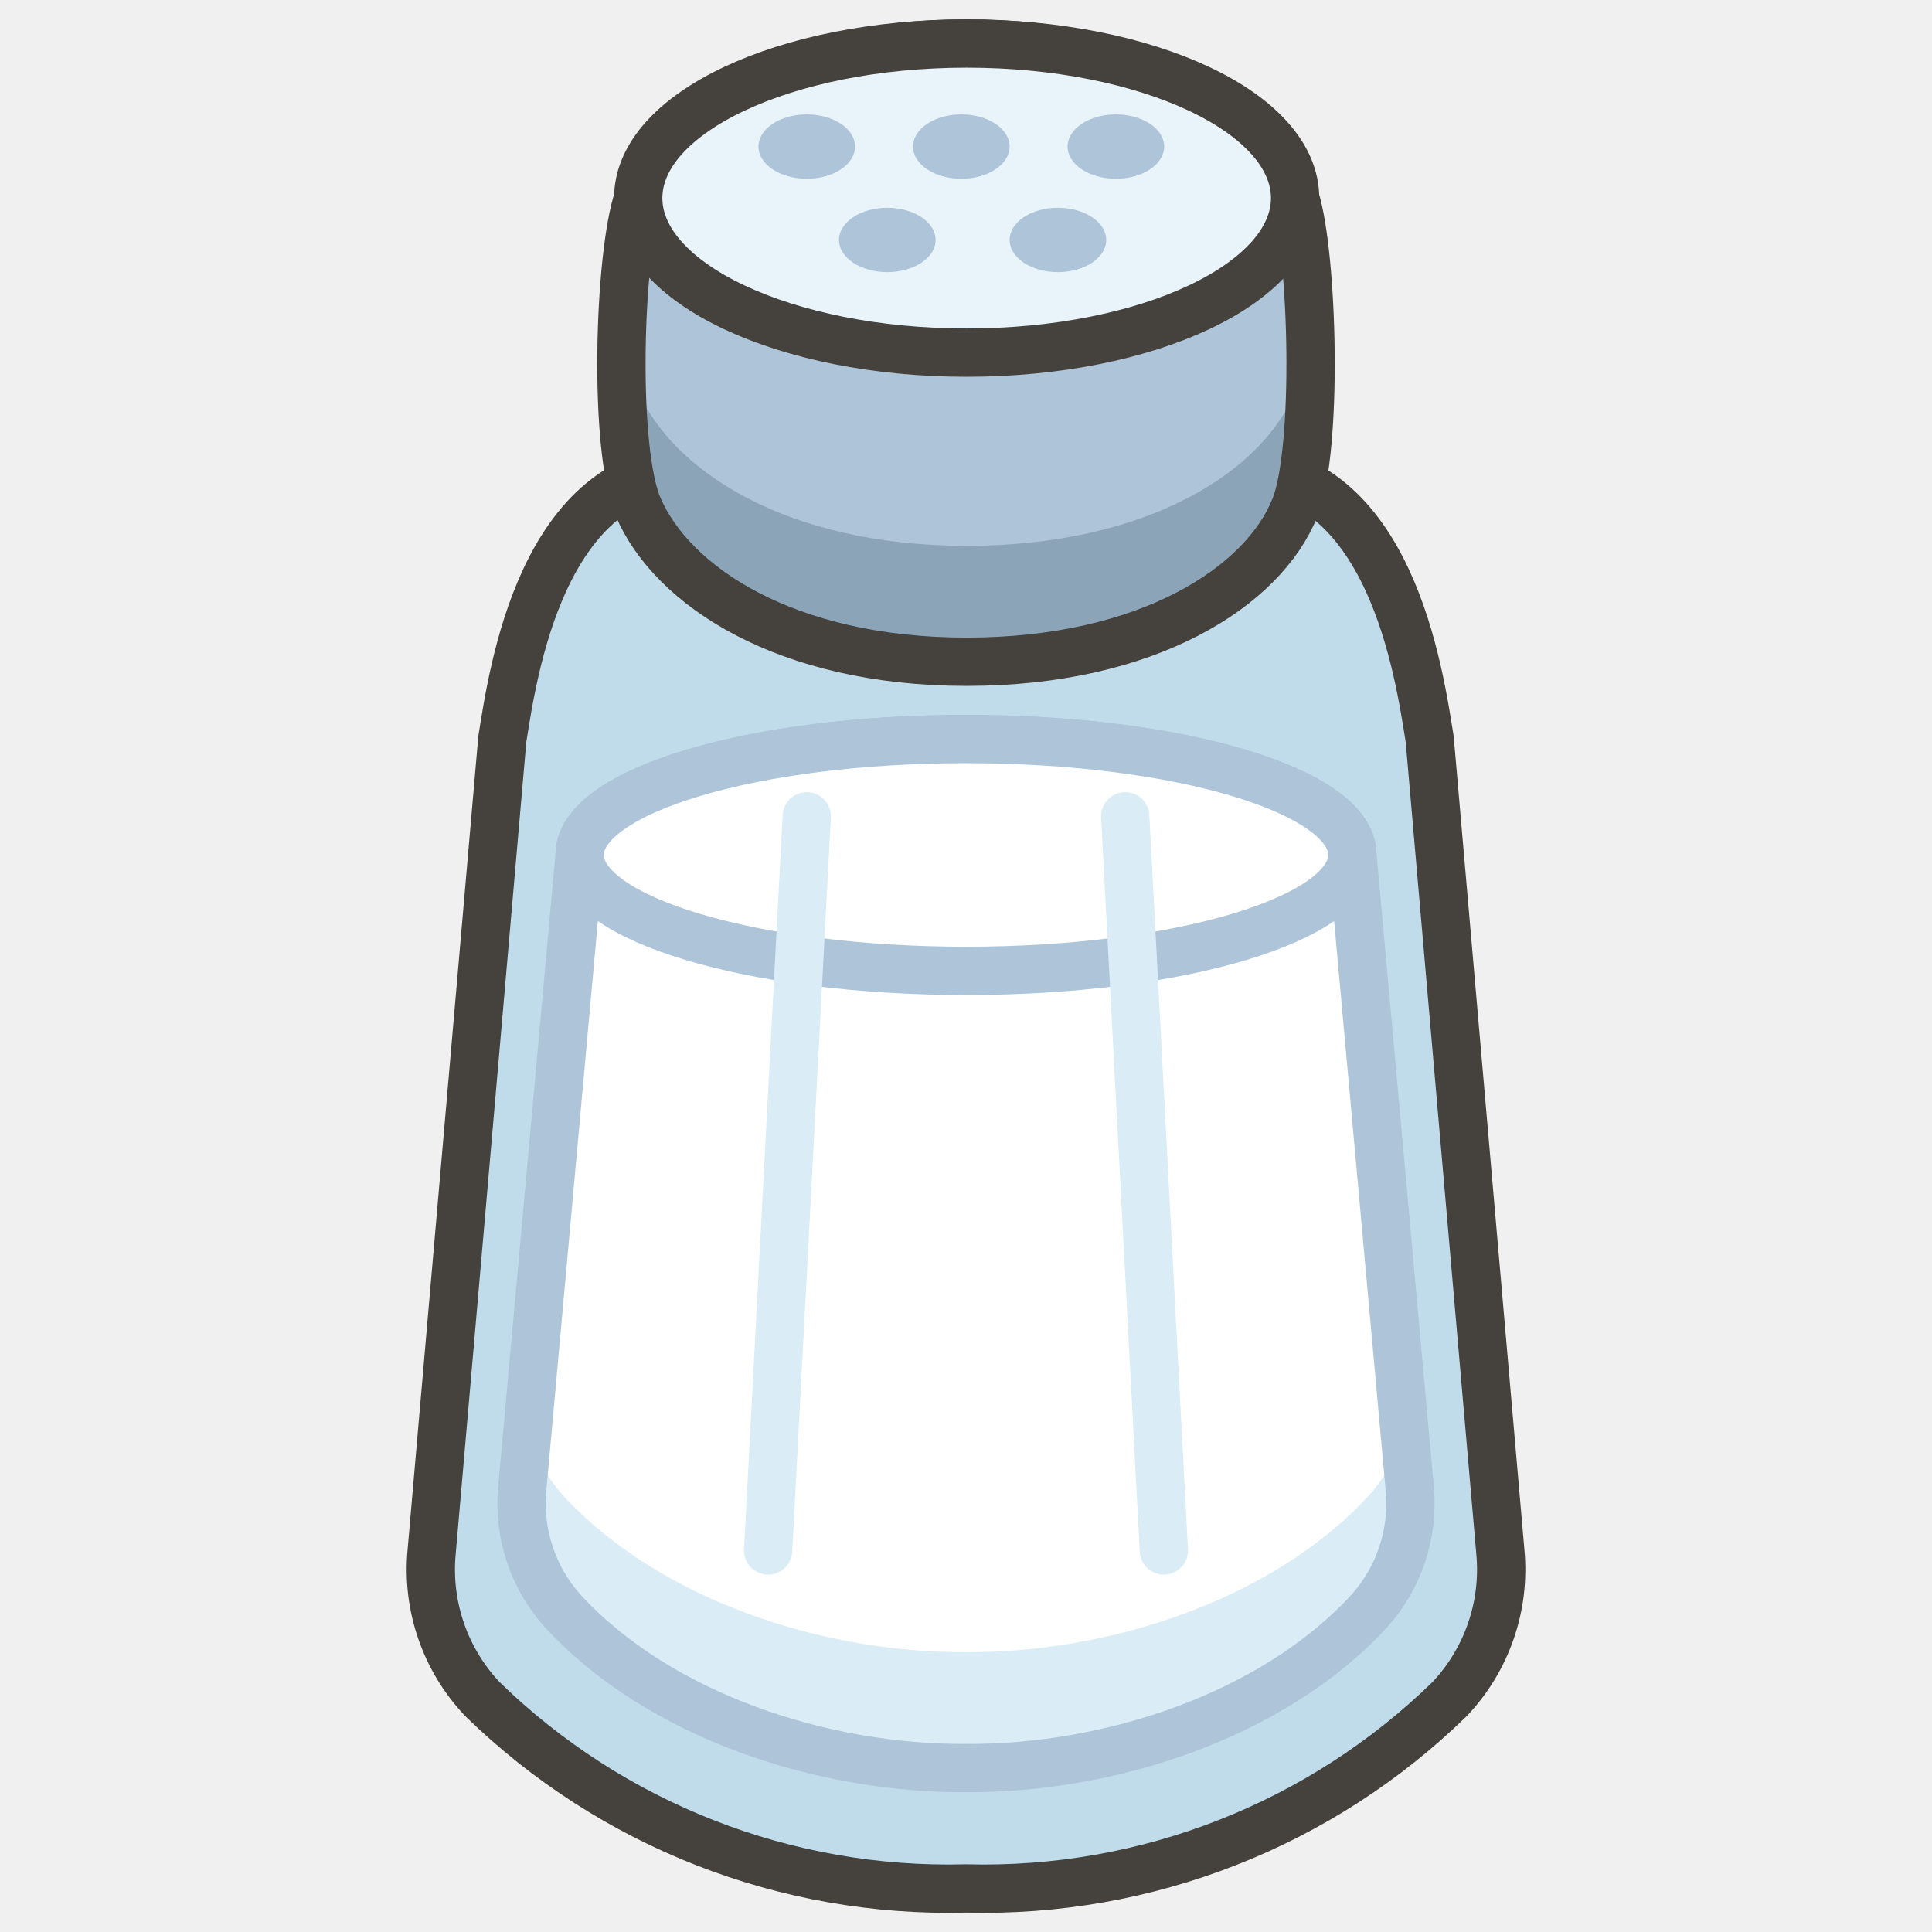
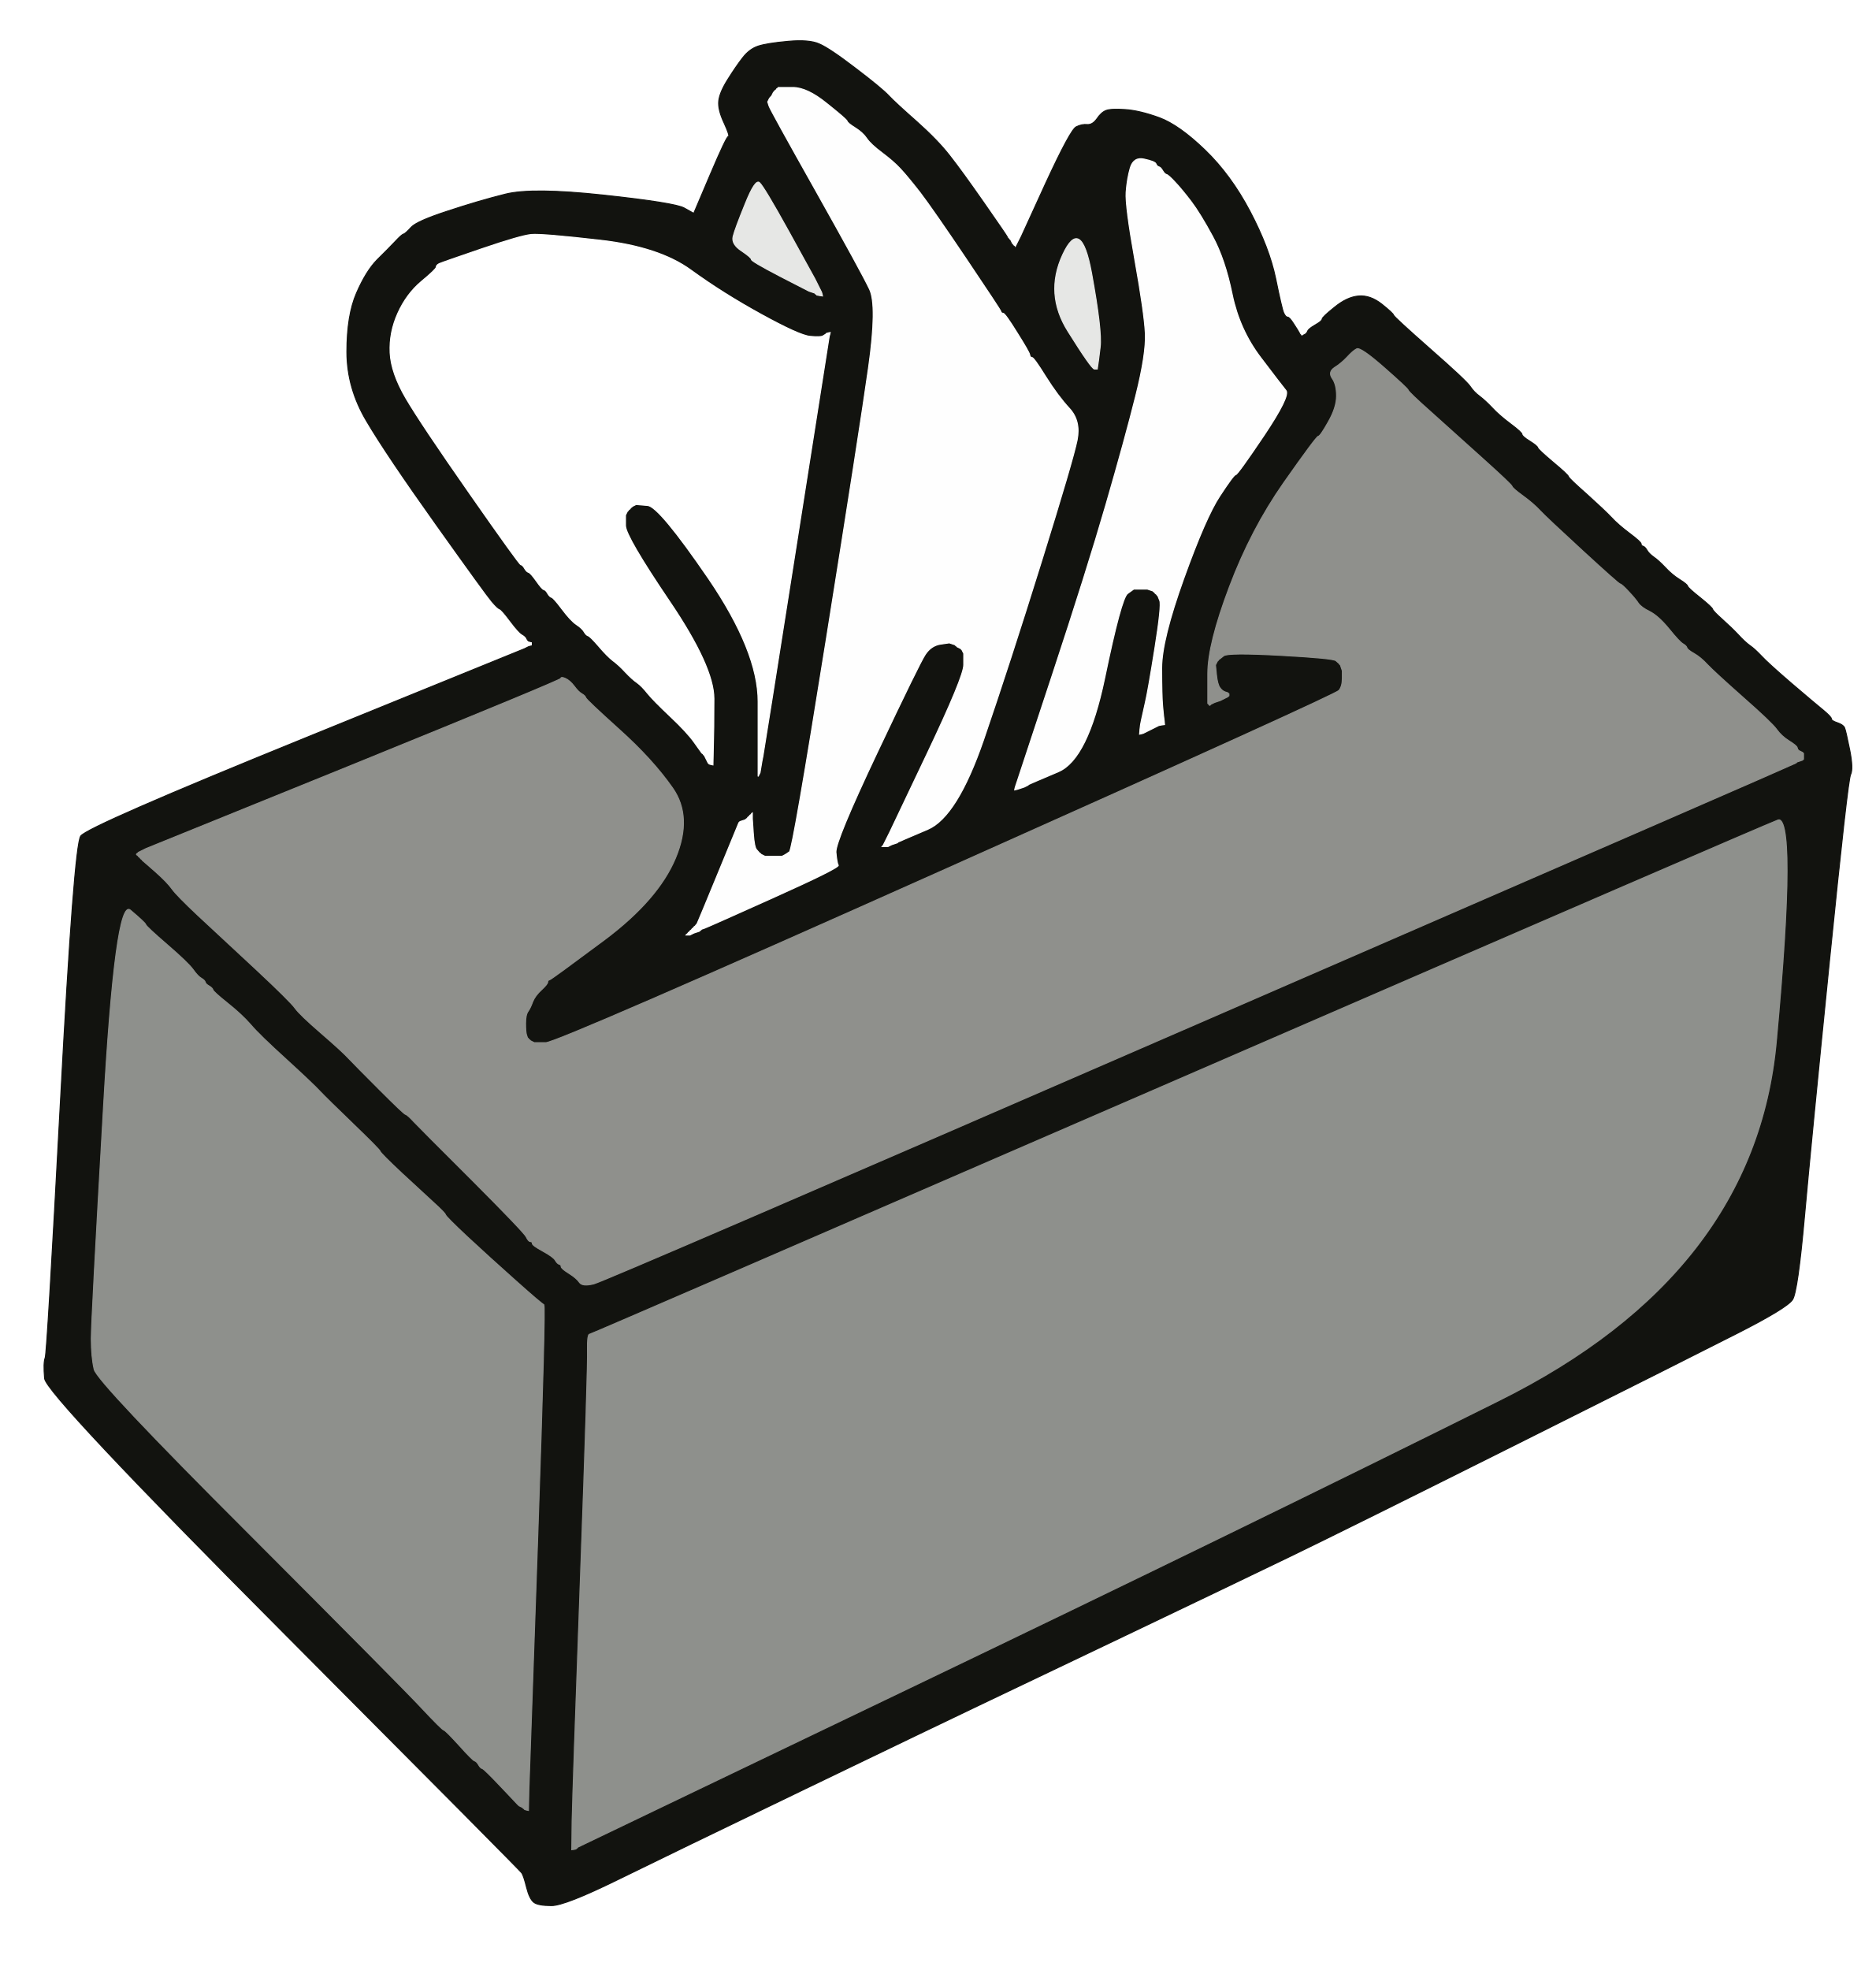
- <svg xmlns="http://www.w3.org/2000/svg" viewBox="0 0 50 50">
-   <defs>
-     <style>.a{fill:#c0dceb;}.a,.d,.e{stroke:#45413c;}.a,.d,.e,.h,.i,.j{stroke-linecap:round;stroke-linejoin:round;stroke-width:1.25px;}.b{fill:#adc4d9;}.c{fill:#8ca4b8;}.d,.h,.j{fill:none;}.e{fill:#e8f4fa;}.f,.i{fill:#fff;}.g{fill:#daedf7;}.h,.i{stroke:#adc4d9;}.j{stroke:#daedf7;}</style>
-   </defs>
-   <path class="a" d="M37,19.126c-.266-1.647-1-7-5-7H18c-4,0-4.734,5.353-5,7L11.17,40.173a4.876,4.876,0,0,0,1.315,3.8A17.27,17.27,0,0,0,25,48.873a17.27,17.27,0,0,0,12.515-4.9,4.876,4.876,0,0,0,1.315-3.8Z" />
-   <path class="b" d="M33.517,5.126c-.655-2.109-3.806-4-8.5-4s-7.795,1.907-8.5,4c-.507,1.507-.648,6.493,0,8,.873,2.03,3.806,4,8.5,4s7.686-1.946,8.5-4C34.114,11.619,33.985,6.633,33.517,5.126Z" />
-   <path class="c" d="M33.517,10.126c-.814,2.054-3.806,4-8.5,4s-7.627-1.97-8.5-4a7.686,7.686,0,0,1-.391-2.249,15.347,15.347,0,0,0,.391,5.249c.873,2.03,3.806,4,8.5,4s7.686-1.946,8.5-4a16.588,16.588,0,0,0,.36-5.249A8.229,8.229,0,0,1,33.517,10.126Z" />
-   <path class="d" d="M33.517,5.126c-.655-2.109-3.806-4-8.5-4s-7.795,1.907-8.5,4c-.507,1.507-.648,6.493,0,8,.873,2.03,3.806,4,8.5,4s7.686-1.946,8.5-4C34.114,11.619,33.985,6.633,33.517,5.126Z" />
-   <ellipse class="e" cx="25.017" cy="5.126" rx="8.5" ry="4" />
-   <ellipse class="b" cx="22.963" cy="6.21" rx="1.25" ry="0.833" />
-   <ellipse class="b" cx="27.379" cy="6.21" rx="1.25" ry="0.833" />
-   <ellipse class="b" cx="20.879" cy="3.793" rx="1.25" ry="0.833" />
-   <ellipse class="b" cx="24.879" cy="3.793" rx="1.25" ry="0.833" />
-   <ellipse class="b" cx="28.879" cy="3.793" rx="1.25" ry="0.833" />
-   <path class="f" d="M35,22.126c0-1.656-4.477-3-10-3s-10,1.344-10,3L13.515,38.532a4.165,4.165,0,0,0,1.044,3.156C17.074,44.426,21.33,45.782,25,45.757c3.67.025,7.926-1.331,10.441-4.069a4.165,4.165,0,0,0,1.044-3.156Z" />
-   <path class="g" d="M35.441,38.688C32.926,41.426,28.67,42.782,25,42.757c-3.67.025-7.926-1.331-10.441-4.069a4,4,0,0,1-.9-1.714l-.141,1.558a4.165,4.165,0,0,0,1.044,3.156C17.074,44.426,21.33,45.782,25,45.757c3.67.025,7.926-1.331,10.441-4.069a4.165,4.165,0,0,0,1.044-3.156l-.141-1.558A4,4,0,0,1,35.441,38.688Z" />
-   <path class="h" d="M35,22.126c0-1.656-4.477-3-10-3s-10,1.344-10,3L13.515,38.532a4.165,4.165,0,0,0,1.044,3.156C17.074,44.426,21.33,45.782,25,45.757c3.67.025,7.926-1.331,10.441-4.069a4.165,4.165,0,0,0,1.044-3.156Z" />
-   <ellipse class="i" cx="25" cy="22.126" rx="10" ry="3" />
-   <line class="j" x1="20.879" x2="19.879" y1="21.126" y2="40.126" />
-   <line class="j" x1="29.121" x2="30.121" y1="21.126" y2="40.126" />
+ <svg xmlns="http://www.w3.org/2000/svg" viewBox="0 0 976 1025">
+   <g fill-rule="evenodd" stroke-width=".5">
+     <path d="m0 512.5v-512.5h976v1025h-976v-512.5zm524-389.5l0.5 1 0.3 0.2 0.2 0.3 0.2 0.3 0.3 0.2 0.5 1 0.5 1 0.3 0.2 0.2 0.3 0.2 0.3 0.3 0.2 0.3 0.2 0.2 0.3 0.2 0.3 0.3 0.2 0.5-1 0.5-1 0.5-1 0.5-1 0.5-1 0.5-1 12.7-27.8q12.8-27.7 15.8-29.2t5.8-1.2q2.7 0.2 5-3 2.2-3.3 4.7-4.3t10-0.5 17.7 4.2q10.3 3.8 23.8 16.8t23.5 32 13.3 34.8q3.2 15.7 4.2 18 1 2.2 2 2.2t3.2 3.5q2.3 3.5 2.8 4.5l0.5 1 0.3 0.2 0.2 0.3 0.2 0.3 0.3 0.2 0.3-0.2 0.2-0.3 1-0.5q1-0.5 1.5-1.8 0.5-1.2 4-3.2t3.5-3 6.5-6.2q6.5-5.3 12.5-5.8t12 4.2q6 4.8 6.2 5.8 0.3 1 19 17.5 18.8 16.5 20.8 19.5t5 5.2q3 2.3 6.5 6 3.5 3.8 9.5 8.3t6 5.5 4 3.5 4.2 3.5q0.3 1 8 7.5 7.8 6.5 8 7.5 0.3 1 9.6 9.2 9.2 8.3 12.7 12 3.5 3.8 9.5 8.3t6 5.5 1 1.2q1 0.3 2 2 1 1.8 3.5 3.6 2.5 1.7 6 5.4 3.5 3.8 7.5 6.3t4.2 3.5q0.3 1 6.6 6 6.2 5 6.4 6 0.3 1 5 5.2 4.8 4.3 8.3 8 3.5 3.8 6 5.6 2.5 1.7 6 5.4 3.5 3.8 15.7 14.3 12.3 10.5 16.6 14 4.2 3.5 4.2 4.5t3 2 3.8 2.5q0.7 1.5 2.7 11.5t0.5 13-11 97-13 133-6.2 43.2q-2.8 4.3-28.3 17.3t-114.5 57.5-119 59-85.5 41-76.5 36.5-90.5 43.5-97 47-34.5 13.5-9.2-1.7q-2.3-1.8-3.8-7.8t-2.5-7.5-124.3-125.3q-123.2-123.7-124-132-0.7-8.2 0.3-10.7t8-134.5 10.5-137 117.2-51.2l113.8-46.3 1-0.5 1-0.5 1-0.3 1-0.2v-2l-1-0.2-1-0.3-0.2-0.3-0.3-0.2-0.5-1q-0.5-1-2.2-2-1.8-1-6.3-7t-5.5-6.2q-1-0.3-4-3.8t-29-40-36.2-53.8q-10.3-17.2-10.3-36.2t5-30.5 10.7-17.3q5.8-5.7 9.3-9.4 3.5-3.8 4.5-4 1-0.3 4-3.6 3-3.2 19-8.4 16-5.3 30-8.8t51 0.5 42 6.7l5 2.8 8.5-20q8.5-20 9.5-20t-2.2-7q-3.3-7-2.8-11.5t4.8-11.3q4.2-6.7 7.7-11.2t8-6 15.5-2.5 16.2 1.3q5.3 2.2 19 12.7 13.8 10.5 17.3 14.3 3.5 3.7 14.5 13.4 11 9.8 17.2 17.8 6.3 8 17.8 24.5t12 17.5z" fill="#fff" stroke="#fff" />
+     <path d="m474 878.5l-173 83-0.2 0.3-0.3 0.2-0.3 0.2-0.2 0.3-1.5 0.3-1.5 0.2 0.2-15.5q0.3-15.5 4.3-126t3.7-119q-0.2-8.5 1.3-8.7 1.5-0.3 304.5-131.8t314-135.8q11-4.2-0.2 116.3-11.3 120.5-144.6 186.7-133.2 66.3-306.2 149.3z" fill="#8e908c" stroke="#8e908c" />
+     <path d="m524 123l0.5 1 0.3 0.2 0.2 0.3 0.2 0.3 0.3 0.2 0.5 1 0.5 1 0.3 0.2 0.2 0.3 0.2 0.3 0.3 0.2 0.3 0.2 0.2 0.3 0.2 0.3 0.3 0.2 0.5-1 0.5-1 0.5-1 0.5-1 0.5-1 0.5-1 12.7-27.8q12.8-27.7 15.8-29.2t5.8-1.2q2.7 0.2 5-3 2.2-3.3 4.7-4.3t10-0.5 17.7 4.2q10.3 3.8 23.8 16.8t23.5 32 13.3 34.8q3.2 15.7 4.2 18 1 2.2 2 2.2t3.2 3.5q2.3 3.5 2.8 4.5l0.5 1 0.3 0.2 0.2 0.3 0.2 0.3 0.3 0.2 0.3-0.2 0.2-0.3 1-0.5q1-0.5 1.5-1.8 0.5-1.2 4-3.2t3.5-3 6.5-6.2q6.5-5.3 12.5-5.8t12 4.2q6 4.8 6.2 5.8 0.3 1 19 17.5 18.8 16.5 20.8 19.5t5 5.2q3 2.3 6.5 6 3.5 3.8 9.5 8.3t6 5.5 4 3.5 4.2 3.5q0.3 1 8 7.5 7.8 6.5 8 7.5 0.3 1 9.6 9.2 9.2 8.3 12.7 12 3.5 3.8 9.5 8.3t6 5.5 1 1.2q1 0.3 2 2 1 1.8 3.5 3.6 2.5 1.7 6 5.4 3.5 3.8 7.5 6.3t4.2 3.5q0.3 1 6.6 6 6.2 5 6.4 6 0.3 1 5 5.2 4.8 4.3 8.3 8 3.5 3.8 6 5.6 2.5 1.7 6 5.4 3.5 3.8 15.7 14.3 12.3 10.5 16.6 14 4.2 3.5 4.2 4.5t3 2 3.8 2.5q0.7 1.5 2.7 11.5t0.5 13-11 97-13 133-6.2 43.2q-2.8 4.3-28.3 17.3t-114.5 57.5-119 59-85.5 41-76.5 36.5-90.5 43.5-97 47-34.5 13.5-9.2-1.7q-2.3-1.8-3.8-7.8t-2.5-7.5-124.3-125.3q-123.2-123.7-124-132-0.7-8.2 0.3-10.7t8-134.5 10.5-137 117.2-51.2l113.8-46.3 1-0.5 1-0.5 1-0.3 1-0.2v-2l-1-0.2-1-0.3-0.2-0.3-0.3-0.2-0.5-1q-0.5-1-2.2-2-1.8-1-6.3-7t-5.5-6.2q-1-0.3-4-3.8t-29-40-36.2-53.8q-10.3-17.2-10.3-36.2t5-30.5 10.7-17.3q5.8-5.7 9.3-9.4 3.5-3.8 4.5-4 1-0.3 4-3.6 3-3.2 19-8.4 16-5.3 30-8.8t51 0.5 42 6.7l5 2.8 8.5-20q8.5-20 9.5-20t-2.2-7q-3.3-7-2.8-11.5t4.8-11.3q4.2-6.7 7.7-11.2t8-6 15.5-2.5 16.2 1.3q5.3 2.2 19 12.7 13.8 10.5 17.3 14.3 3.5 3.7 14.5 13.4 11 9.8 17.2 17.8 6.3 8 17.8 24.5t12 17.5zm-56.8 315.2l-0.2 0.3-1.5 0.5-1.5 0.5-1 0.5-1 0.5h-3l0.2-0.3 0.3-0.2 0.5-1 0.5-1 0.5-1 0.5-1 0.5-1 0.5-1 0.5-1q0.5-1 19.5-41t19-46v-6l-0.5-1-0.5-1-0.3-0.2-0.2-0.3-1-0.5-1-0.5-0.2-0.3-0.3-0.2-0.3-0.2-0.2-0.3-1.5-0.5-1.5-0.5-4.8 0.7q-4.7 0.8-7.7 5.3t-25 51-21.5 52 1.2 6.7q0.8 1.3-33.7 16.8t-36 16l-1.5 0.5-0.2 0.3-0.3 0.2-0.3 0.2-0.2 0.3-1.5 0.5-1.5 0.5-1 0.5-1 0.5h-2l0.2-0.3 0.3-0.2 0.3-0.2 0.2-0.3 0.2-0.3 0.3-0.2 0.3-0.2 0.2-0.3 0.2-0.3 0.3-0.2 0.3-0.2 0.2-0.3 0.2-0.3 0.3-0.2 0.3-0.2 0.2-0.3 0.2-0.3 0.3-0.2 0.3-0.2 0.2-0.3 0.2-0.3 0.3-0.2 0.5-1q0.5-1 11-26.5l10.5-25.5 0.3-0.2 0.2-0.3 1.5-0.5 1.5-0.5 0.2-0.3 0.3-0.2 0.3-0.2 0.2-0.3 0.2-0.3 0.3-0.2 0.3-0.2 0.2-0.3 0.2-0.3 0.3-0.2 0.3-0.2 0.2-0.3 0.2-0.3 0.3-0.2v3l0.5 7.5q0.5 7.5 1.8 8.7 1.2 1.3 1.4 1.6l0.3 0.2 0.3 0.2 0.2 0.3 1 0.5 1 0.5h9l1-0.5q1-0.5 2.8-1.8 1.7-1.2 19.2-110.7t22-141.5 0.5-40.5-27.7-50.7q-23.8-42.3-24.6-44.6l-0.7-2.2 0.5-1 0.5-1 0.3-0.2 0.2-0.3 0.2-0.3 0.3-0.2 0.5-1 0.5-1 0.3-0.2 0.2-0.3 0.2-0.3 0.3-0.2 0.3-0.2 0.2-0.3 0.2-0.3 0.3-0.2 0.3-0.2 0.2-0.3h7.5q7.5 0 17.7 8.3 10.3 8.2 10.6 9.2 0.2 1 4.2 3.5t6 5.5 8 7.5 9.5 8.3q3.5 3.7 10.3 12.4 6.7 8.8 24.2 34.8t17.8 27q0.2 1 1.2 1t7.2 10q6.3 10 6.6 11.5 0.2 1.5 1.2 1.5t7.2 10q6.3 10 12.3 16.5t4 16.5-18.5 63-30.2 93q-13.8 40-29 46.5-15.3 6.5-15.6 6.7zm138.6-63.2l0.2 2-1.5 0.2-1.5 0.3-1 0.5-1 0.5-1 0.5-1 0.5-1 0.5-1 0.5-1 0.5-1 0.5-1 0.3-1 0.2 0.2-2.5 0.3-2.5 0.5-2.5q0.5-2.5 2-9t5-28.5 2.5-24.5l-1-2.5-0.3-0.2-0.2-0.3-0.2-0.3-0.3-0.2-0.3-0.2-0.2-0.3-0.2-0.3-0.3-0.2-0.3-0.2-0.2-0.3-1.5-0.5-1.5-0.5h-7l-3.2 2.3q-3.3 2.2-12 44.2-8.8 42-24 48.5-15.3 6.5-15.6 6.7l-0.2 0.3-1 0.5-1 0.5-1.5 0.5-1.5 0.5-1 0.3-1 0.2 0.2-1 0.3-1 0.5-1.5 0.5-1.5 18-54.5q18-54.5 28-89t15.5-56.5 5-32.5-5.5-38.5-4.5-35 2.2-12.8q1.8-5.7 7.3-4.4 5.5 1.2 6 2.4 0.5 1.3 1.5 1.6 1 0.2 2 2 1 1.7 2 2 1 0.2 4.5 4 3.5 3.7 8.3 10 4.7 6.2 11.2 18.2t10.2 30.2q3.8 18.3 14.8 32.8t13.2 17.2q2.3 2.8-11.4 23.3-13.8 20.5-14.8 20.5t-8.2 11q-7.3 11-18.8 43t-11.5 46.5 0.5 20 0.8 7.5zm-181.8-230l0.5 1 0.5 1 0.5 1 0.5 1 0.5 1 0.5 1 0.5 1 0.3 1 0.2 1-1.5-0.2-1.5-0.3-0.2-0.3-0.3-0.2-0.3-0.2-0.2-0.3-1.5-0.5-1.5-0.5-15-7.7q-15-7.8-15-8.8t-5.2-4.5q-5.3-3.5-4.3-7.5t6.3-17q5.2-13 7.4-11 2.3 2 15.3 25.5t13.5 24.5zm147.2 45.5l-0.2 1.5h-1.5q-1.5 0-13.7-19.5-12.3-19.5-2.8-40t15 9.5 4.5 38.5-1.3 10zm-143-15.7l1.3-0.8 0.3-0.2 0.2-0.3 1-0.3 1-0.2-0.2 1-0.3 1-17 108q-17 108-17.5 110.5l-0.5 2.5-0.5 3-0.5 3-0.5 1-0.5 1v-6.5q0-6.5 0-32.5t-25.7-63.8q-25.8-37.7-31.8-38.2l-6-0.5-1 0.5-1 0.5-0.2 0.3-0.3 0.2-0.3 0.2-0.2 0.3-0.2 0.3-0.3 0.2-0.3 0.2-0.2 0.3-0.2 0.3-0.3 0.2-0.5 1-0.5 1v5.5q0 5.5 23 39.5t23 50.5-0.3 25.5l-0.2 9-1-0.2-1-0.3-0.2-0.3-0.3-0.2-0.5-1-0.5-1-0.5-1-0.5-1-0.3-0.2-0.2-0.3-0.2-0.3-0.3-0.2-0.3-0.2q-0.2-0.3-4-5.6-3.7-5.2-12.4-13.4-8.8-8.3-11.8-12-3-3.8-5.5-5.6-2.5-1.7-6-5.4-3.5-3.8-6.5-6-3-2.3-7.5-7.6-4.5-5.2-5.5-5.4-1-0.3-2-2-1-1.8-4-3.8t-7.5-8-5.5-6.2q-1-0.3-2-2-1-1.8-2-2-1-0.3-4-4.6-3-4.2-4-4.4-1-0.3-2-2-1-1.8-2-2-1-0.3-26.5-36.8t-33.3-49.8q-7.7-13.2-8.2-23.7t4-20.5 12.2-16.5q7.8-6.5 7.8-7.5t1.5-1.8q1.5-0.7 22-7.7t26-7.5 36 3 47 15.5 36.5 23 25.5 11.5 6.7-0.2zm507 214.2l0.3 1 0.3 0.2 0.2 0.3 1 0.5 1 0.5 0.2 0.3 0.3 0.2v3l-0.3 0.2-0.2 0.3-1.5 0.5-1.5 0.5-0.2 0.3-0.3 0.2-0.3 0.2q-0.2 0.3-309.7 134.8t-315.5 136-7.5-0.8q-1.5-2.2-5.5-4.7t-4-3.5-1-1.2q-1-0.3-2-2-1-1.8-6.5-4.8t-5.5-4-1-1-2.2-2.5q-1.3-2.5-28-29.3-26.8-26.7-30.3-30.4-3.5-3.8-4.5-4-1-0.3-13.5-12.8t-16-16.2q-3.5-3.8-14.5-13.3t-13.5-13-20.7-20.5q-18.3-17-29.6-27.5-11.2-10.5-13.7-14t-8.7-9l-6.3-5.5-0.3-0.2-0.2-0.3-0.2-0.3-0.3-0.2-0.3-0.2-0.2-0.3-0.2-0.3-0.3-0.2-0.3-0.2-0.2-0.3-0.2-0.3-0.3-0.2-0.3-0.2-0.2-0.3 0.2-0.3 0.3-0.2 0.3-0.2 0.2-0.3 1-0.5 1-0.5 1-0.5 1-0.5 107.8-43.7q107.7-43.8 108-44.8 0.2-1 2.4 0 2.3 1 4.6 4 2.2 3 4 4 1.7 1 2 2 0.2 1 17.4 16.5 17.3 15.5 27.8 30.5t1.5 36.5-36.7 42.3q-27.8 20.7-28.8 21-1 0.2-1 1.2t-3.2 4q-3.3 3-4.6 6.2-1.2 3.3-2.4 5-1.3 1.8-1.3 6.3t0.5 6l0.5 1.5 0.3 0.2 0.2 0.3 0.2 0.3 0.3 0.2 0.3 0.2 0.2 0.3 1 0.5 1 0.5h6q6 0 208.5-90.5t204.3-92.8q1.7-2.2 1.7-6.2v-4l-0.5-1.5-0.5-1.5-0.3-0.2-0.2-0.3-0.2-0.3q-0.3-0.2-1.6-1.4-1.2-1.3-28.7-2.8t-29.7 0.2l-2.3 1.8-0.3 0.2-0.2 0.3-0.2 0.3-0.3 0.2-0.5 1-0.5 1 0.5 5q0.5 5 1.8 6.8 1.2 1.7 2.7 2.2l1.5 0.5 0.2 0.3 0.3 0.2v1l-0.3 0.2-0.2 0.3-1 0.5-1 0.5-1 0.5-1 0.5-1.5 0.5-1.5 0.5-1 0.5-1 0.5-0.2 0.3-0.3 0.2-0.3-0.2-0.2-0.3-0.2-0.3-0.3-0.2v-15.5q0-15.5 11.3-45.3 11.2-29.7 28.2-54 17-24.2 18-24.2t5.2-7.5q4.3-7.5 4.3-13.5t-2.3-9.2q-2.2-3.3 1.3-5.6 3.5-2.2 6.5-5.4 3-3.3 5-4.3t14.2 9.7q12.3 10.8 12.6 11.8 0.2 1 12 11.5 11.7 10.5 26.7 24t15.3 14.5q0.2 1 5.7 5t9 7.8q3.5 3.7 22 20.7t19.5 17.3q1 0.2 4.5 4 3.5 3.7 5 6 1.5 2.2 6 4.4 4.5 2.3 10 9 5.5 6.8 7.3 7.8 1.7 1 2 2 0.2 1 3.7 3t7 5.8q3.5 3.7 18.5 17 15 13.2 17.5 16.7t6.5 6 4.2 3.5zm-461.2 489.5l-173 83-0.2 0.3-0.3 0.2-0.3 0.2-0.2 0.3-1.5 0.3-1.5 0.2 0.2-15.5q0.3-15.5 4.3-126t3.7-119q-0.2-8.5 1.3-8.7 1.5-0.3 304.5-131.8t314-135.8q11-4.2-0.2 116.3-11.3 120.5-144.6 186.7-133.2 66.3-306.2 149.3zm-198.8 53.5l-0.2 10-1-0.2-1-0.3-0.2-0.3-0.3-0.2-0.3-0.2-0.2-0.3-1-0.5-1-0.5-0.2-0.3-0.3-0.2-8.7-9.2q-8.8-9.3-9.8-9.6-1-0.2-2-2-1-1.7-2-2-1-0.2-8-8-7-7.7-8-8-1-0.2-11.5-11.4-10.5-11.3-89.7-90.6-79.3-79.2-80.8-85.7t-1.5-16 6.3-119.5q6.2-110 14-103.5 7.7 6.5 8 7.5 0.2 1 11.2 10.5t13.5 13 4.3 4.5q1.7 1 2 2 0.2 1 2 2 1.7 1 2 2 0.2 1 7.7 7t12 11.2q4.5 5.3 18.5 18 14 12.8 17.5 16.6 3.5 3.7 17.3 17 13.7 13.2 14 14.2 0.2 1 11.4 11.5 11.3 10.5 16.8 15.5t5.8 6q0.2 1 11.4 11.5 11.3 10.5 25 22.7 13.8 12.3 14.8 12.6 1 0.2-3.2 121.7-4.3 121.5-4.6 131.5z" fill="#12130f" stroke="#12130f" />
+     <path d="m935.2 389l0.3 1 0.3 0.2 0.2 0.3 1 0.5 1 0.5 0.2 0.3 0.3 0.2v3l-0.3 0.2-0.2 0.3-1.5 0.5-1.5 0.5-0.2 0.3-0.3 0.2-0.3 0.2q-0.2 0.3-309.7 134.8t-315.5 136-7.5-0.8q-1.5-2.2-5.5-4.7t-4-3.5-1-1.2q-1-0.3-2-2-1-1.8-6.5-4.8t-5.5-4-1-1-2.2-2.5q-1.3-2.5-28-29.3-26.8-26.7-30.3-30.4-3.5-3.8-4.5-4-1-0.3-13.5-12.8t-16-16.2q-3.5-3.8-14.5-13.3t-13.5-13-20.7-20.5q-18.3-17-29.6-27.5-11.2-10.5-13.7-14t-8.7-9l-6.3-5.5-0.3-0.2-0.2-0.3-0.2-0.3-0.3-0.2-0.3-0.2-0.2-0.3-0.2-0.3-0.3-0.2-0.3-0.2-0.2-0.3-0.2-0.3-0.3-0.2-0.3-0.2-0.2-0.3 0.2-0.3 0.3-0.2 0.3-0.2 0.2-0.3 1-0.5 1-0.5 1-0.5 1-0.5 107.8-43.7q107.7-43.8 108-44.8 0.2-1 2.4 0 2.3 1 4.6 4 2.2 3 4 4 1.7 1 2 2 0.2 1 17.4 16.5 17.3 15.5 27.8 30.5t1.5 36.5-36.7 42.3q-27.8 20.7-28.8 21-1 0.2-1 1.2t-3.2 4q-3.3 3-4.6 6.2-1.2 3.3-2.4 5-1.3 1.8-1.3 6.3t0.5 6l0.5 1.5 0.3 0.2 0.2 0.3 0.2 0.3 0.3 0.2 0.3 0.2 0.2 0.3 1 0.5 1 0.5h6q6 0 208.5-90.5t204.3-92.8q1.7-2.2 1.7-6.2v-4l-0.5-1.5-0.5-1.5-0.3-0.2-0.2-0.3-0.2-0.3q-0.3-0.2-1.6-1.4-1.2-1.3-28.7-2.8t-29.7 0.2l-2.3 1.8-0.3 0.2-0.2 0.3-0.2 0.3-0.3 0.2-0.5 1-0.5 1 0.5 5q0.5 5 1.8 6.8 1.2 1.7 2.7 2.2l1.5 0.5 0.2 0.3 0.3 0.2v1l-0.3 0.2-0.2 0.3-1 0.5-1 0.5-1 0.5-1 0.5-1.5 0.5-1.5 0.5-1 0.5-1 0.5-0.2 0.3-0.3 0.2-0.3-0.2-0.2-0.3-0.2-0.3-0.3-0.2v-15.5q0-15.5 11.3-45.3 11.2-29.7 28.2-54 17-24.2 18-24.2t5.2-7.5q4.3-7.5 4.3-13.5t-2.3-9.2q-2.2-3.3 1.3-5.6 3.5-2.2 6.5-5.4 3-3.3 5-4.3t14.2 9.7q12.3 10.8 12.6 11.8 0.2 1 12 11.5 11.7 10.5 26.7 24t15.3 14.5q0.2 1 5.7 5t9 7.8q3.5 3.7 22 20.7t19.5 17.3q1 0.2 4.5 4 3.5 3.7 5 6 1.5 2.2 6 4.4 4.5 2.3 10 9 5.5 6.8 7.3 7.8 1.7 1 2 2 0.2 1 3.7 3t7 5.8q3.5 3.7 18.5 17 15 13.2 17.5 16.7t6.5 6 4.2 3.5z" fill="#8f908c" stroke="#8f908c" />
+     <path d="m275.2 932l-0.2 10-1-0.2-1-0.3-0.2-0.3-0.3-0.2-0.3-0.2-0.2-0.3-1-0.5-1-0.5-0.2-0.3-0.3-0.2-8.7-9.2q-8.8-9.3-9.8-9.6-1-0.2-2-2-1-1.7-2-2-1-0.2-8-8-7-7.7-8-8-1-0.2-11.5-11.4-10.5-11.3-89.7-90.6-79.3-79.2-80.8-85.7t-1.5-16 6.3-119.5q6.2-110 14-103.5 7.7 6.5 8 7.5 0.2 1 11.2 10.5t13.5 13 4.3 4.5q1.7 1 2 2 0.2 1 2 2 1.7 1 2 2 0.2 1 7.7 7t12 11.2q4.5 5.3 18.5 18 14 12.8 17.5 16.6 3.5 3.7 17.3 17 13.7 13.2 14 14.2 0.2 1 11.4 11.5 11.3 10.5 16.8 15.5t5.8 6q0.2 1 11.4 11.5 11.3 10.5 25 22.7 13.8 12.3 14.8 12.6 1 0.2-3.2 121.7-4.3 121.5-4.6 131.5z" fill="#8e908c" stroke="#8e908c" />
+     <path d="m428.2 174.8l1.3-0.8 0.3-0.2 0.2-0.3 1-0.3 1-0.2-0.2 1-0.3 1-17 108q-17 108-17.5 110.5l-0.5 2.5-0.5 3-0.5 3-0.5 1-0.5 1v-6.5q0-6.5 0-32.5t-25.7-63.8q-25.8-37.7-31.8-38.2l-6-0.5-1 0.5-1 0.5-0.2 0.3-0.3 0.2-0.3 0.2-0.2 0.3-0.2 0.3-0.3 0.2-0.3 0.2-0.2 0.3-0.2 0.3-0.3 0.2-0.5 1-0.5 1v5.5q0 5.5 23 39.5t23 50.5-0.3 25.5l-0.2 9-1-0.2-1-0.3-0.2-0.3-0.3-0.2-0.5-1-0.5-1-0.5-1-0.5-1-0.3-0.2-0.2-0.3-0.2-0.3-0.3-0.2-0.3-0.2q-0.2-0.3-4-5.6-3.7-5.2-12.4-13.4-8.8-8.3-11.8-12-3-3.8-5.5-5.6-2.5-1.7-6-5.4-3.5-3.8-6.5-6-3-2.3-7.5-7.6-4.5-5.2-5.5-5.4-1-0.3-2-2-1-1.8-4-3.8t-7.5-8-5.5-6.2q-1-0.3-2-2-1-1.8-2-2-1-0.3-4-4.6-3-4.2-4-4.4-1-0.3-2-2-1-1.8-2-2-1-0.3-26.5-36.8t-33.3-49.8q-7.7-13.2-8.2-23.7t4-20.5 12.2-16.5q7.8-6.5 7.8-7.5t1.5-1.8q1.5-0.7 22-7.7t26-7.5 36 3 47 15.5 36.5 23 25.5 11.5 6.7-0.2z" fill="#fff" stroke="#fff" />
+     <g fill="#fefefe" stroke="#fefefe">
+       <path d="m467.2 438.2l-0.2 0.3-1.5 0.5-1.5 0.5-1 0.5-1 0.5h-3l0.2-0.3 0.3-0.2 0.5-1 0.5-1 0.5-1 0.5-1 0.5-1 0.5-1 0.5-1q0.5-1 19.5-41t19-46v-6l-0.5-1-0.5-1-0.3-0.2-0.2-0.3-1-0.5-1-0.5-0.2-0.3-0.3-0.2-0.3-0.2-0.2-0.3-1.5-0.5-1.5-0.5-4.8 0.7q-4.7 0.8-7.7 5.3t-25 51-21.5 52 1.2 6.7q0.8 1.3-33.7 16.8t-36 16l-1.5 0.5-0.2 0.3-0.3 0.2-0.3 0.2-0.2 0.3-1.5 0.5-1.5 0.5-1 0.5-1 0.5h-2l0.2-0.3 0.3-0.2 0.3-0.2 0.2-0.3 0.2-0.3 0.3-0.2 0.3-0.2 0.2-0.3 0.2-0.3 0.3-0.2 0.3-0.2 0.2-0.3 0.2-0.3 0.3-0.2 0.3-0.2 0.2-0.3 0.2-0.3 0.3-0.2 0.3-0.2 0.2-0.3 0.2-0.3 0.3-0.2 0.5-1q0.5-1 11-26.5l10.5-25.5 0.3-0.2 0.2-0.3 1.5-0.5 1.5-0.5 0.2-0.3 0.3-0.2 0.3-0.2 0.2-0.3 0.2-0.3 0.3-0.2 0.3-0.2 0.2-0.3 0.2-0.3 0.3-0.2 0.3-0.2 0.2-0.3 0.2-0.3 0.3-0.2v3l0.5 7.5q0.5 7.5 1.8 8.7 1.2 1.3 1.4 1.6l0.3 0.2 0.3 0.2 0.2 0.3 1 0.5 1 0.5h9l1-0.5q1-0.5 2.8-1.8 1.7-1.2 19.2-110.7t22-141.5 0.5-40.5-27.7-50.7q-23.8-42.3-24.6-44.6l-0.7-2.2 0.5-1 0.5-1 0.3-0.2 0.2-0.3 0.2-0.3 0.3-0.2 0.5-1 0.5-1 0.3-0.2 0.2-0.3 0.2-0.3 0.3-0.2 0.3-0.2 0.2-0.3 0.2-0.3 0.3-0.2 0.3-0.2 0.2-0.3h7.5q7.5 0 17.7 8.3 10.3 8.2 10.6 9.2 0.2 1 4.2 3.5t6 5.5 8 7.5 9.5 8.3q3.5 3.7 10.3 12.4 6.7 8.8 24.2 34.8t17.8 27q0.2 1 1.2 1t7.2 10q6.3 10 6.6 11.5 0.2 1.5 1.2 1.5t7.2 10q6.3 10 12.3 16.5t4 16.5-18.5 63-30.2 93q-13.8 40-29 46.5-15.3 6.5-15.6 6.7z" />
+       <path d="m605.8 375l0.2 2-1.5 0.2-1.5 0.3-1 0.5-1 0.5-1 0.5-1 0.5-1 0.5-1 0.5-1 0.5-1 0.5-1 0.3-1 0.2 0.2-2.5 0.3-2.5 0.5-2.5q0.5-2.5 2-9t5-28.5 2.5-24.5l-1-2.5-0.3-0.2-0.2-0.3-0.2-0.3-0.3-0.2-0.3-0.2-0.2-0.3-0.2-0.3-0.3-0.2-0.3-0.2-0.2-0.3-1.5-0.5-1.5-0.5h-7l-3.2 2.3q-3.3 2.2-12 44.2-8.8 42-24 48.5-15.3 6.5-15.6 6.7l-0.2 0.3-1 0.5-1 0.5-1.5 0.5-1.5 0.5-1 0.3-1 0.2 0.2-1 0.3-1 0.5-1.5 0.5-1.5 18-54.5q18-54.5 28-89t15.5-56.5 5-32.5-5.5-38.5-4.5-35 2.2-12.8q1.8-5.7 7.3-4.4 5.5 1.2 6 2.4 0.5 1.3 1.5 1.6 1 0.2 2 2 1 1.7 2 2 1 0.2 4.5 4 3.5 3.7 8.3 10 4.7 6.2 11.2 18.2t10.2 30.2q3.8 18.3 14.8 32.8t13.2 17.2q2.3 2.8-11.4 23.3-13.8 20.5-14.8 20.5t-8.2 11q-7.3 11-18.8 43t-11.5 46.5 0.5 20 0.8 7.5z" />
+     </g>
+     <g fill="#e6e7e5" stroke="#e6e7e5">
+       <path d="m571.2 190.5l-0.2 1.5h-1.5q-1.5 0-13.7-19.5-12.3-19.5-2.8-40t15 9.5 4.5 38.5-1.3 10z" />
+       <path d="m424 145l0.5 1 0.5 1 0.5 1 0.5 1 0.5 1 0.5 1 0.5 1 0.3 1 0.2 1-1.5-0.2-1.5-0.3-0.2-0.3-0.3-0.2-0.3-0.2-0.2-0.3-1.5-0.5-1.5-0.5-15-7.7q-15-7.8-15-8.8t-5.2-4.5q-5.3-3.5-4.3-7.5t6.3-17q5.2-13 7.4-11 2.3 2 15.3 25.5t13.5 24.5z" />
+     </g>
+   </g>
</svg>
